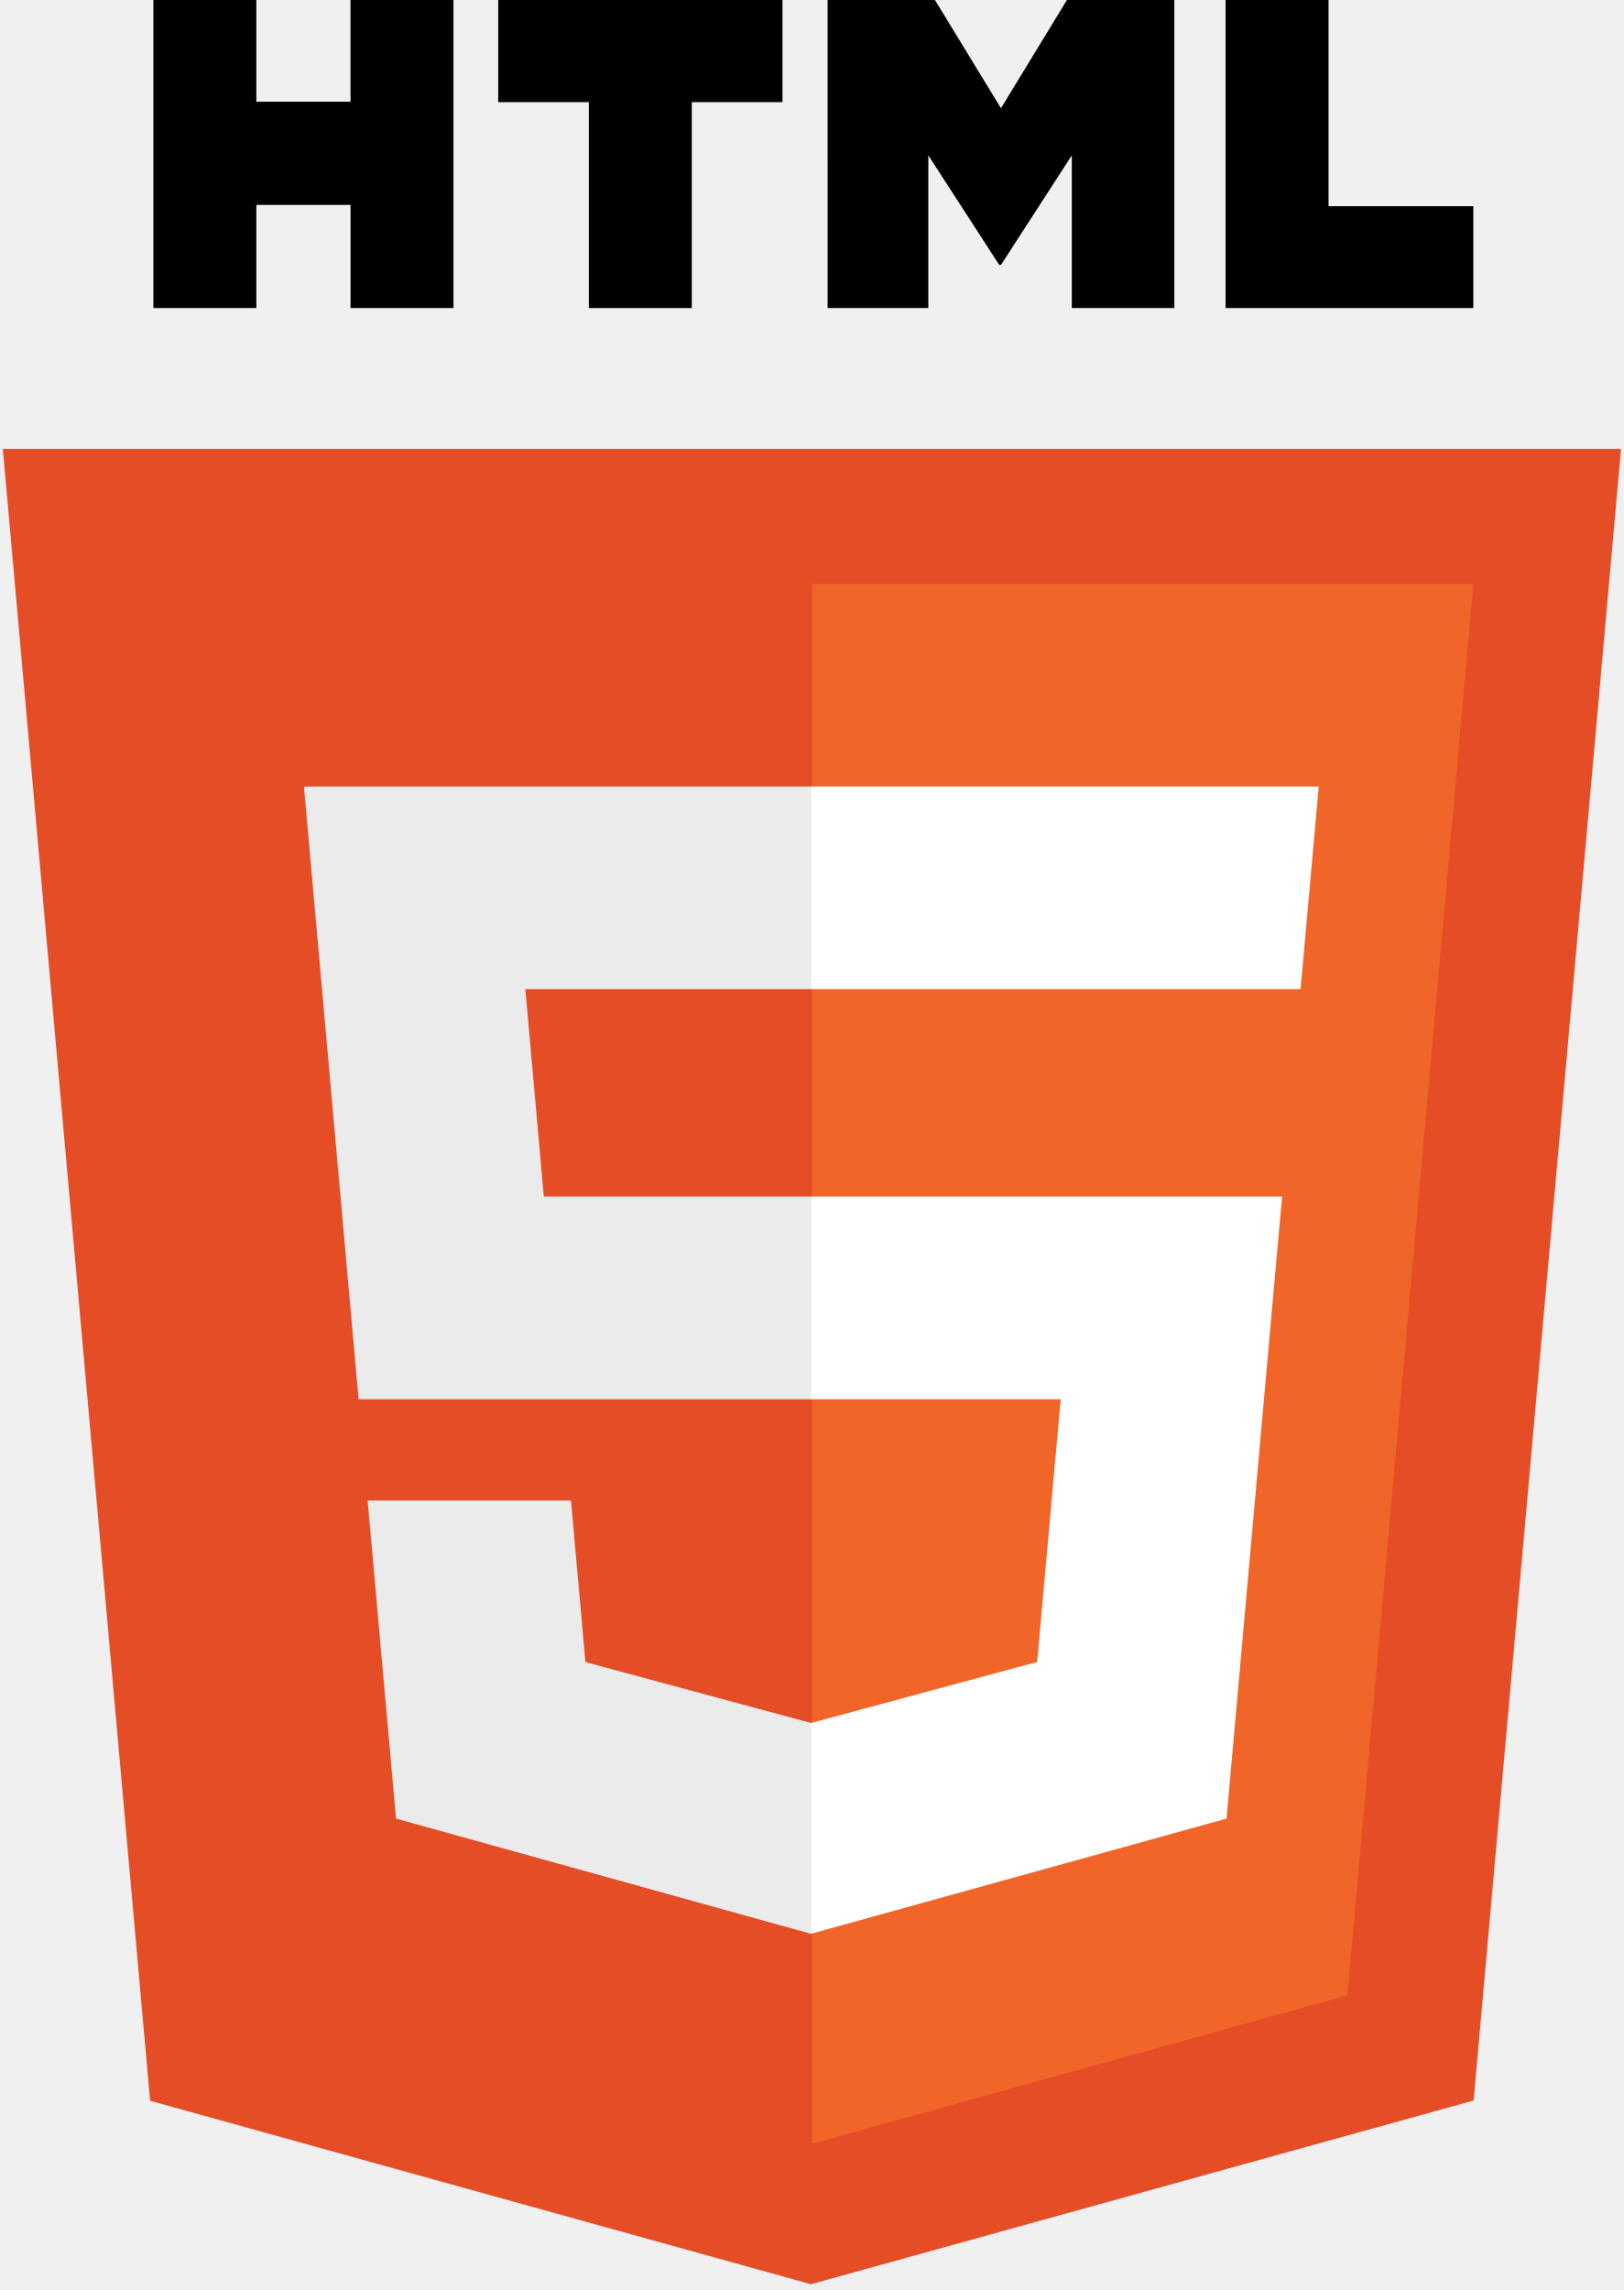
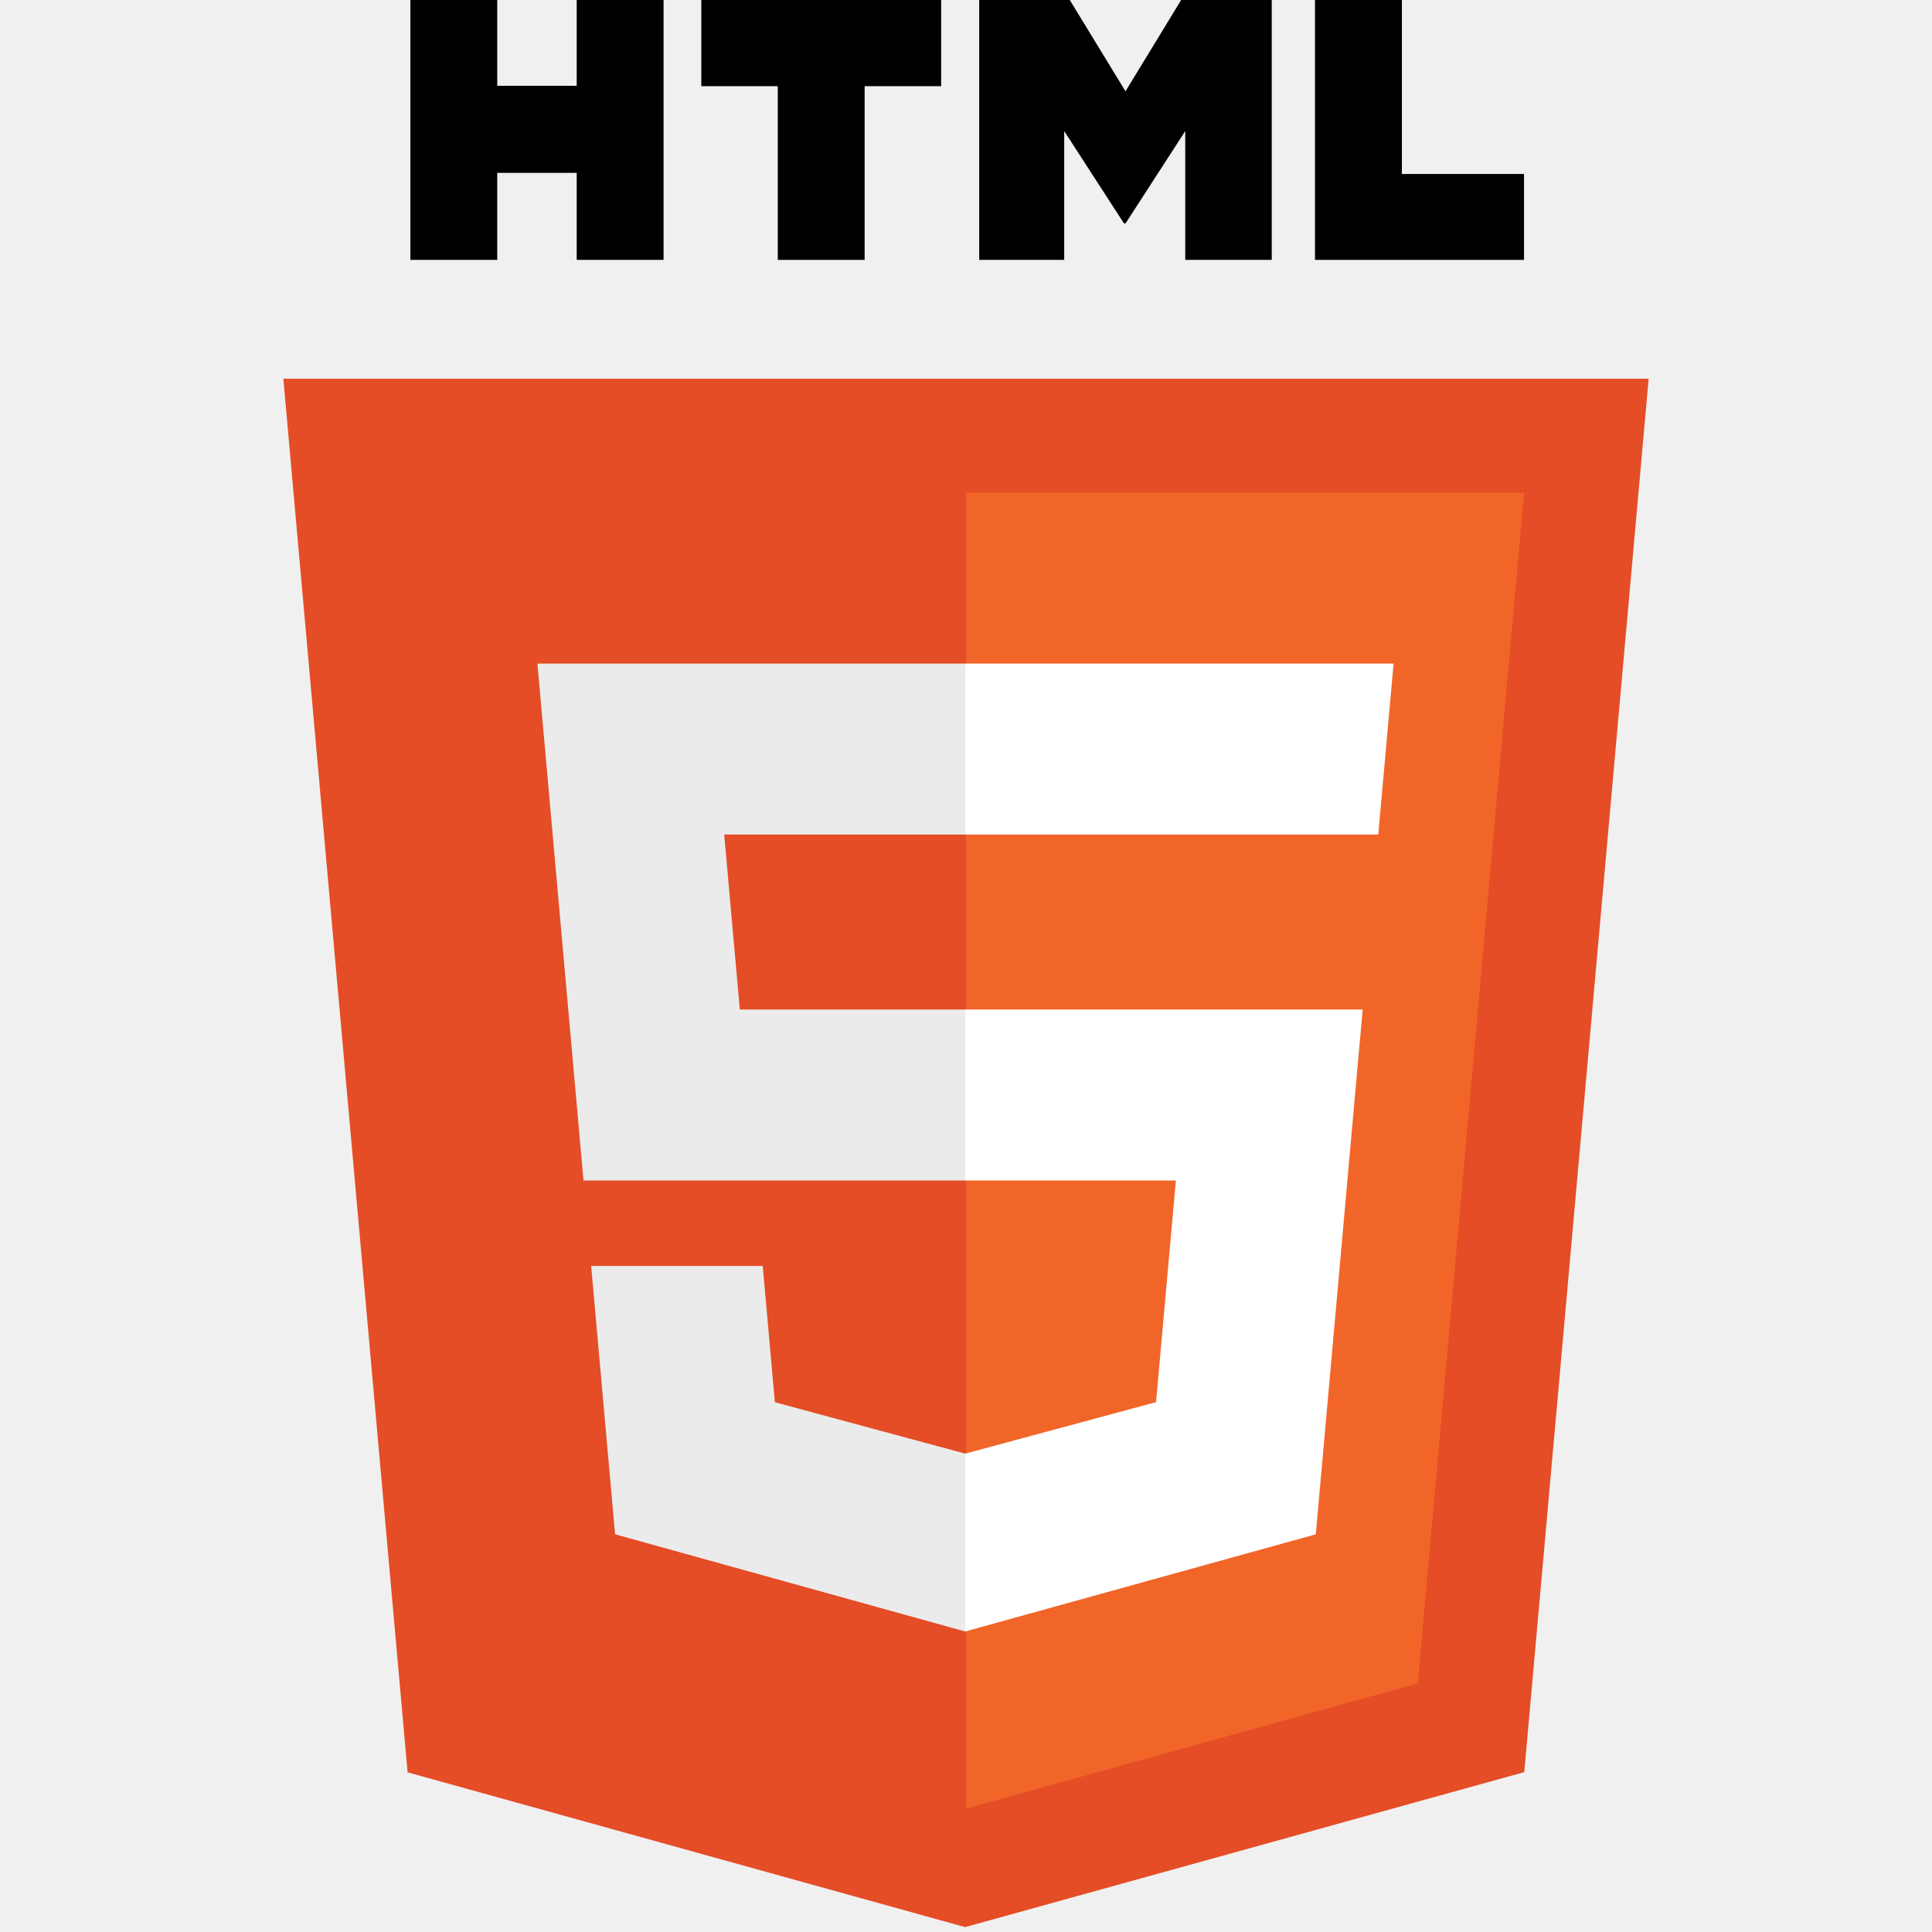
- <svg xmlns="http://www.w3.org/2000/svg" height="361" preserveAspectRatio="xMidYMid" viewBox="0 0 256 361" width="256">
+ <svg xmlns="http://www.w3.org/2000/svg" height="256" width="256" preserveAspectRatio="xMidYMid" viewBox="0 0 256 361">
  <path d="m255.555 70.766-23.241 260.36-104.47 28.962-104.182-28.922-23.217-260.401z" fill="#e44d26" />
  <path d="m128 337.95 84.417-23.404 19.861-222.489h-104.278z" fill="#f16529" />
  <path d="m82.82 155.932h45.18v-31.937h-80.083l.764 8.568 7.849 88.01h71.469v-31.937h-42.261z" fill="#ebebeb" />
  <path d="m90.018 236.542h-32.06l4.474 50.146 65.421 18.161.147-.041v-33.228l-.14.037-35.569-9.604z" fill="#ebebeb" />
  <path d="m24.181 0h16.23v16.035h14.847v-16.035h16.231v48.558h-16.23v-16.26h-14.847v16.26h-16.23v-48.558z" />
  <path d="m92.831 16.103h-14.288v-16.103h44.814v16.103h-14.295v32.456h-16.231v-32.456z" />
  <path d="m130.469 0h16.923l10.41 17.062 10.4-17.062h16.93v48.558h-16.163v-24.068l-11.166 17.265h-.279l-11.174-17.265v24.068h-15.88z" />
  <path d="m193.21 0h16.235v32.508h22.824v16.051h-39.059z" />
  <g fill="#fff">
    <path d="m127.89 220.573h39.327l-3.707 41.42-35.62 9.614v33.227l65.473-18.146.48-5.396 7.505-84.08.779-8.576h-74.237z" />
    <path d="m127.89 155.854v.078h77.143l.641-7.179 1.455-16.191.764-8.568h-80.003z" />
  </g>
</svg>
